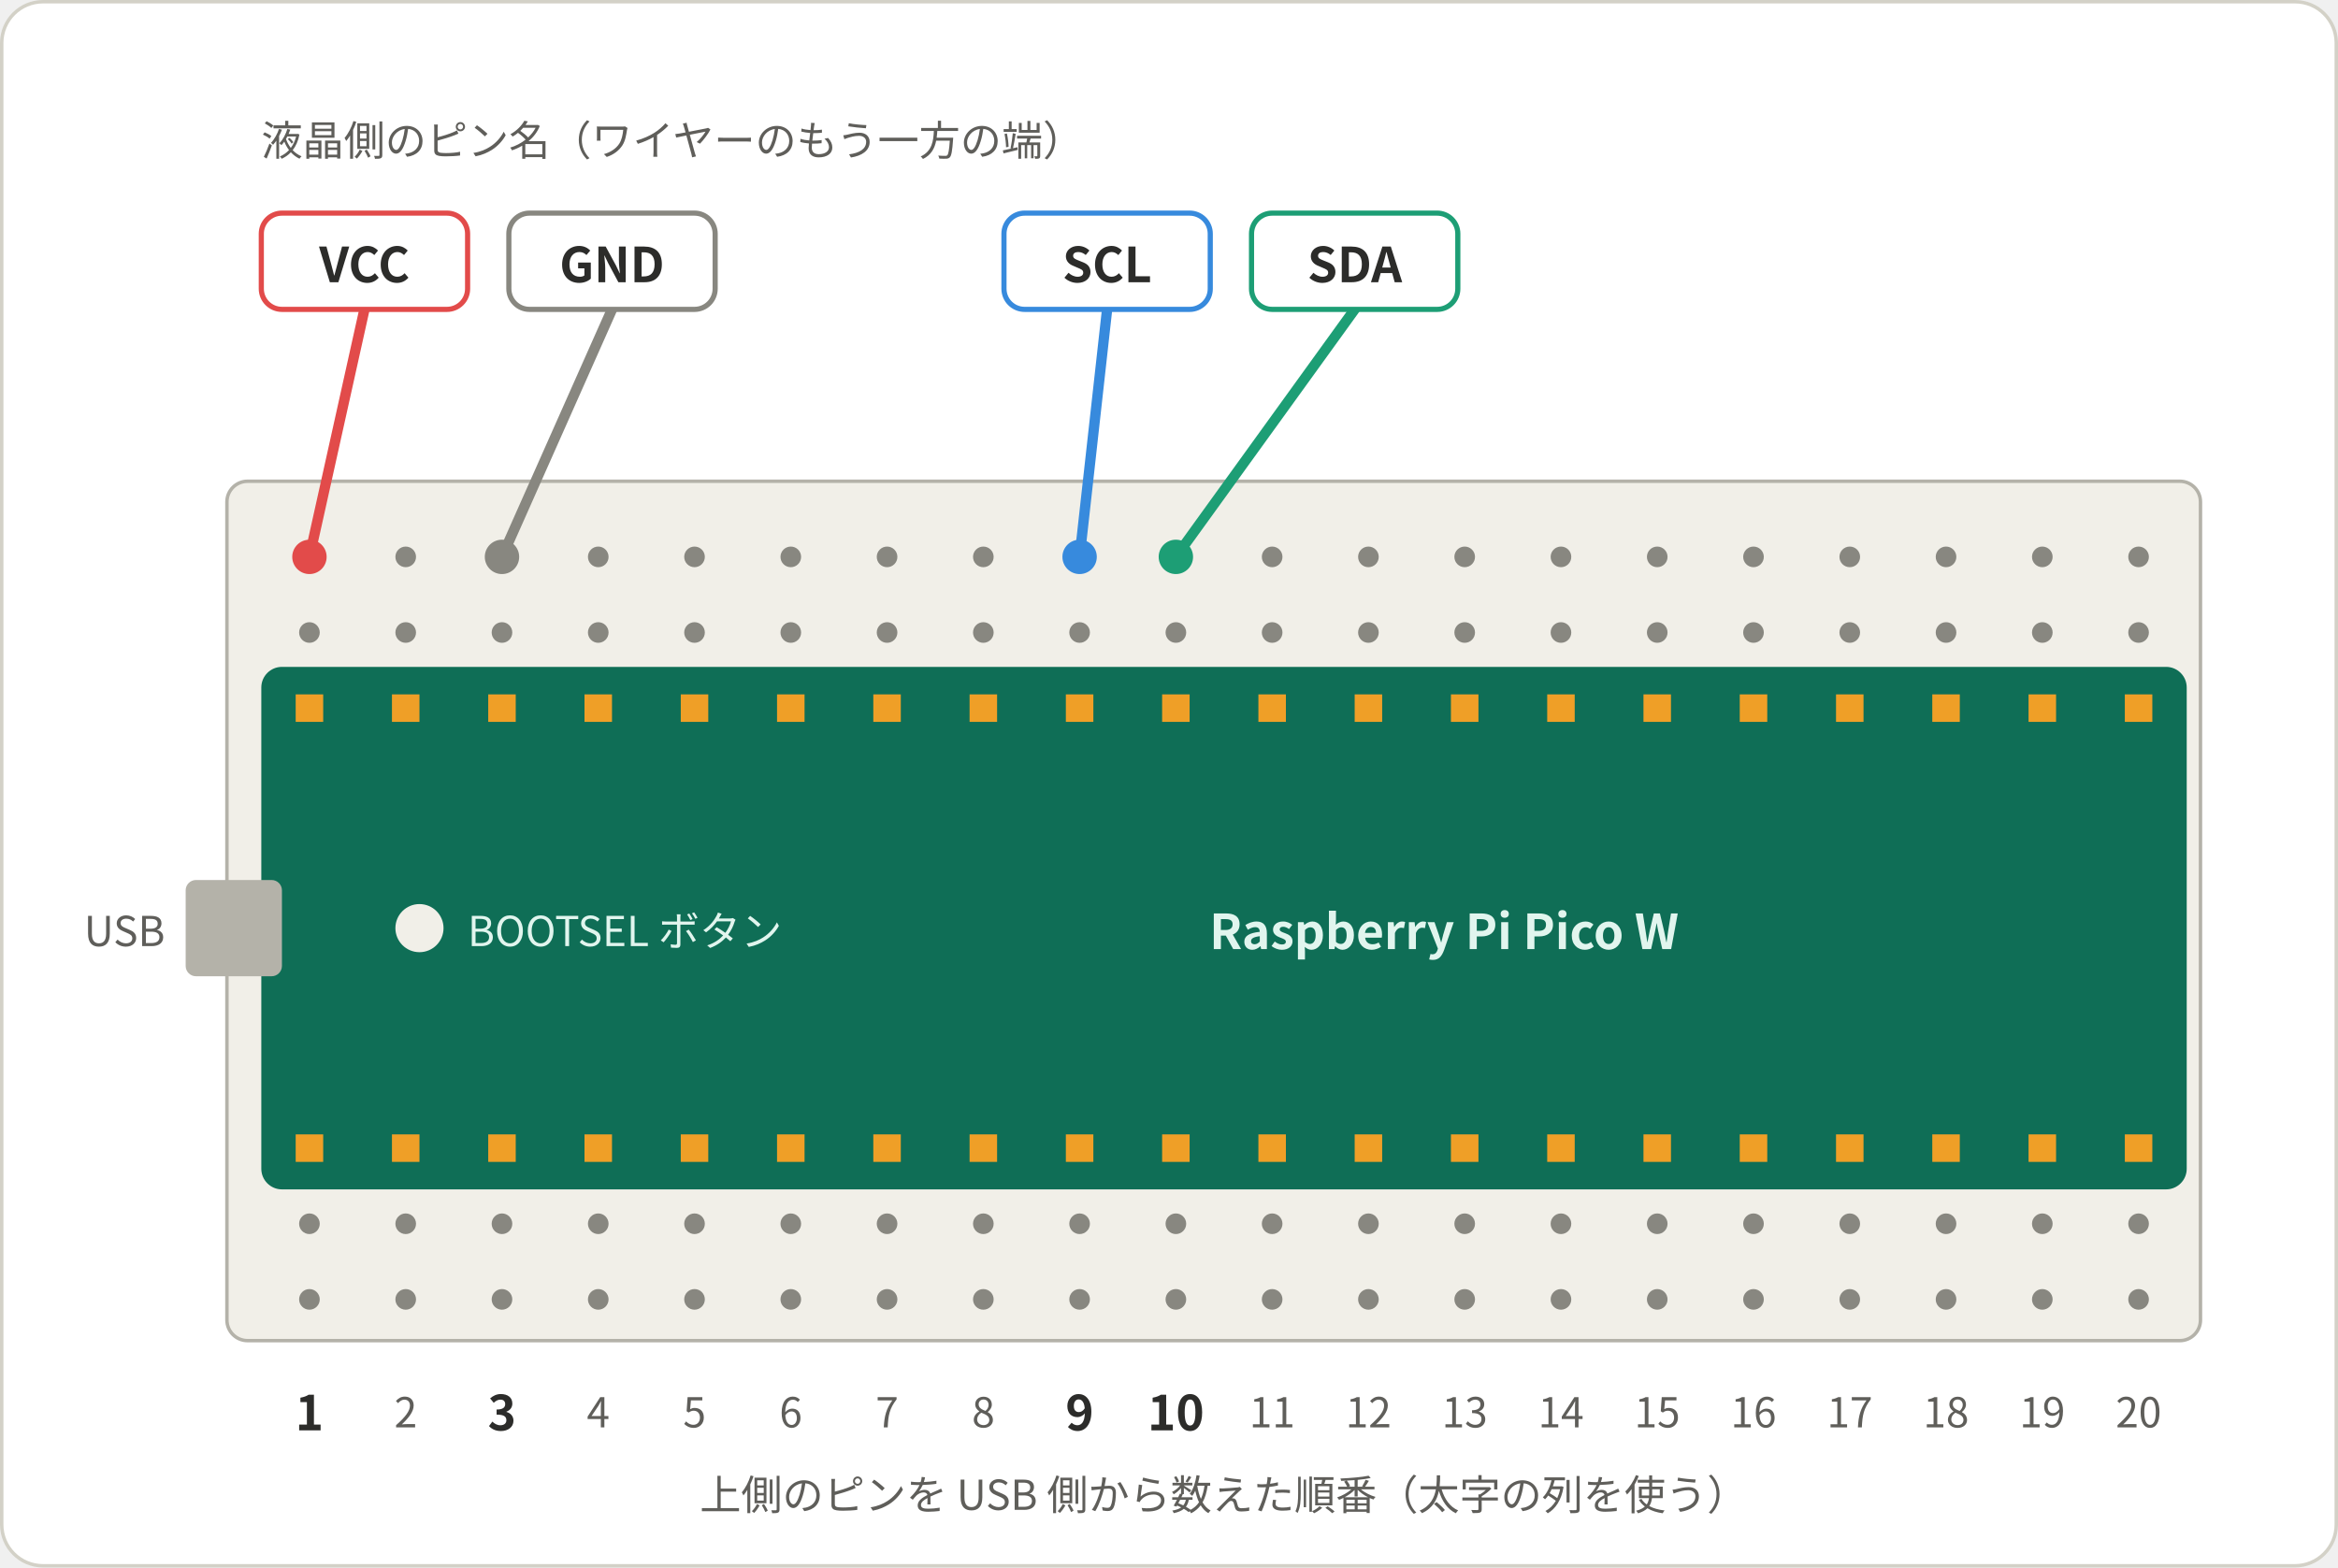
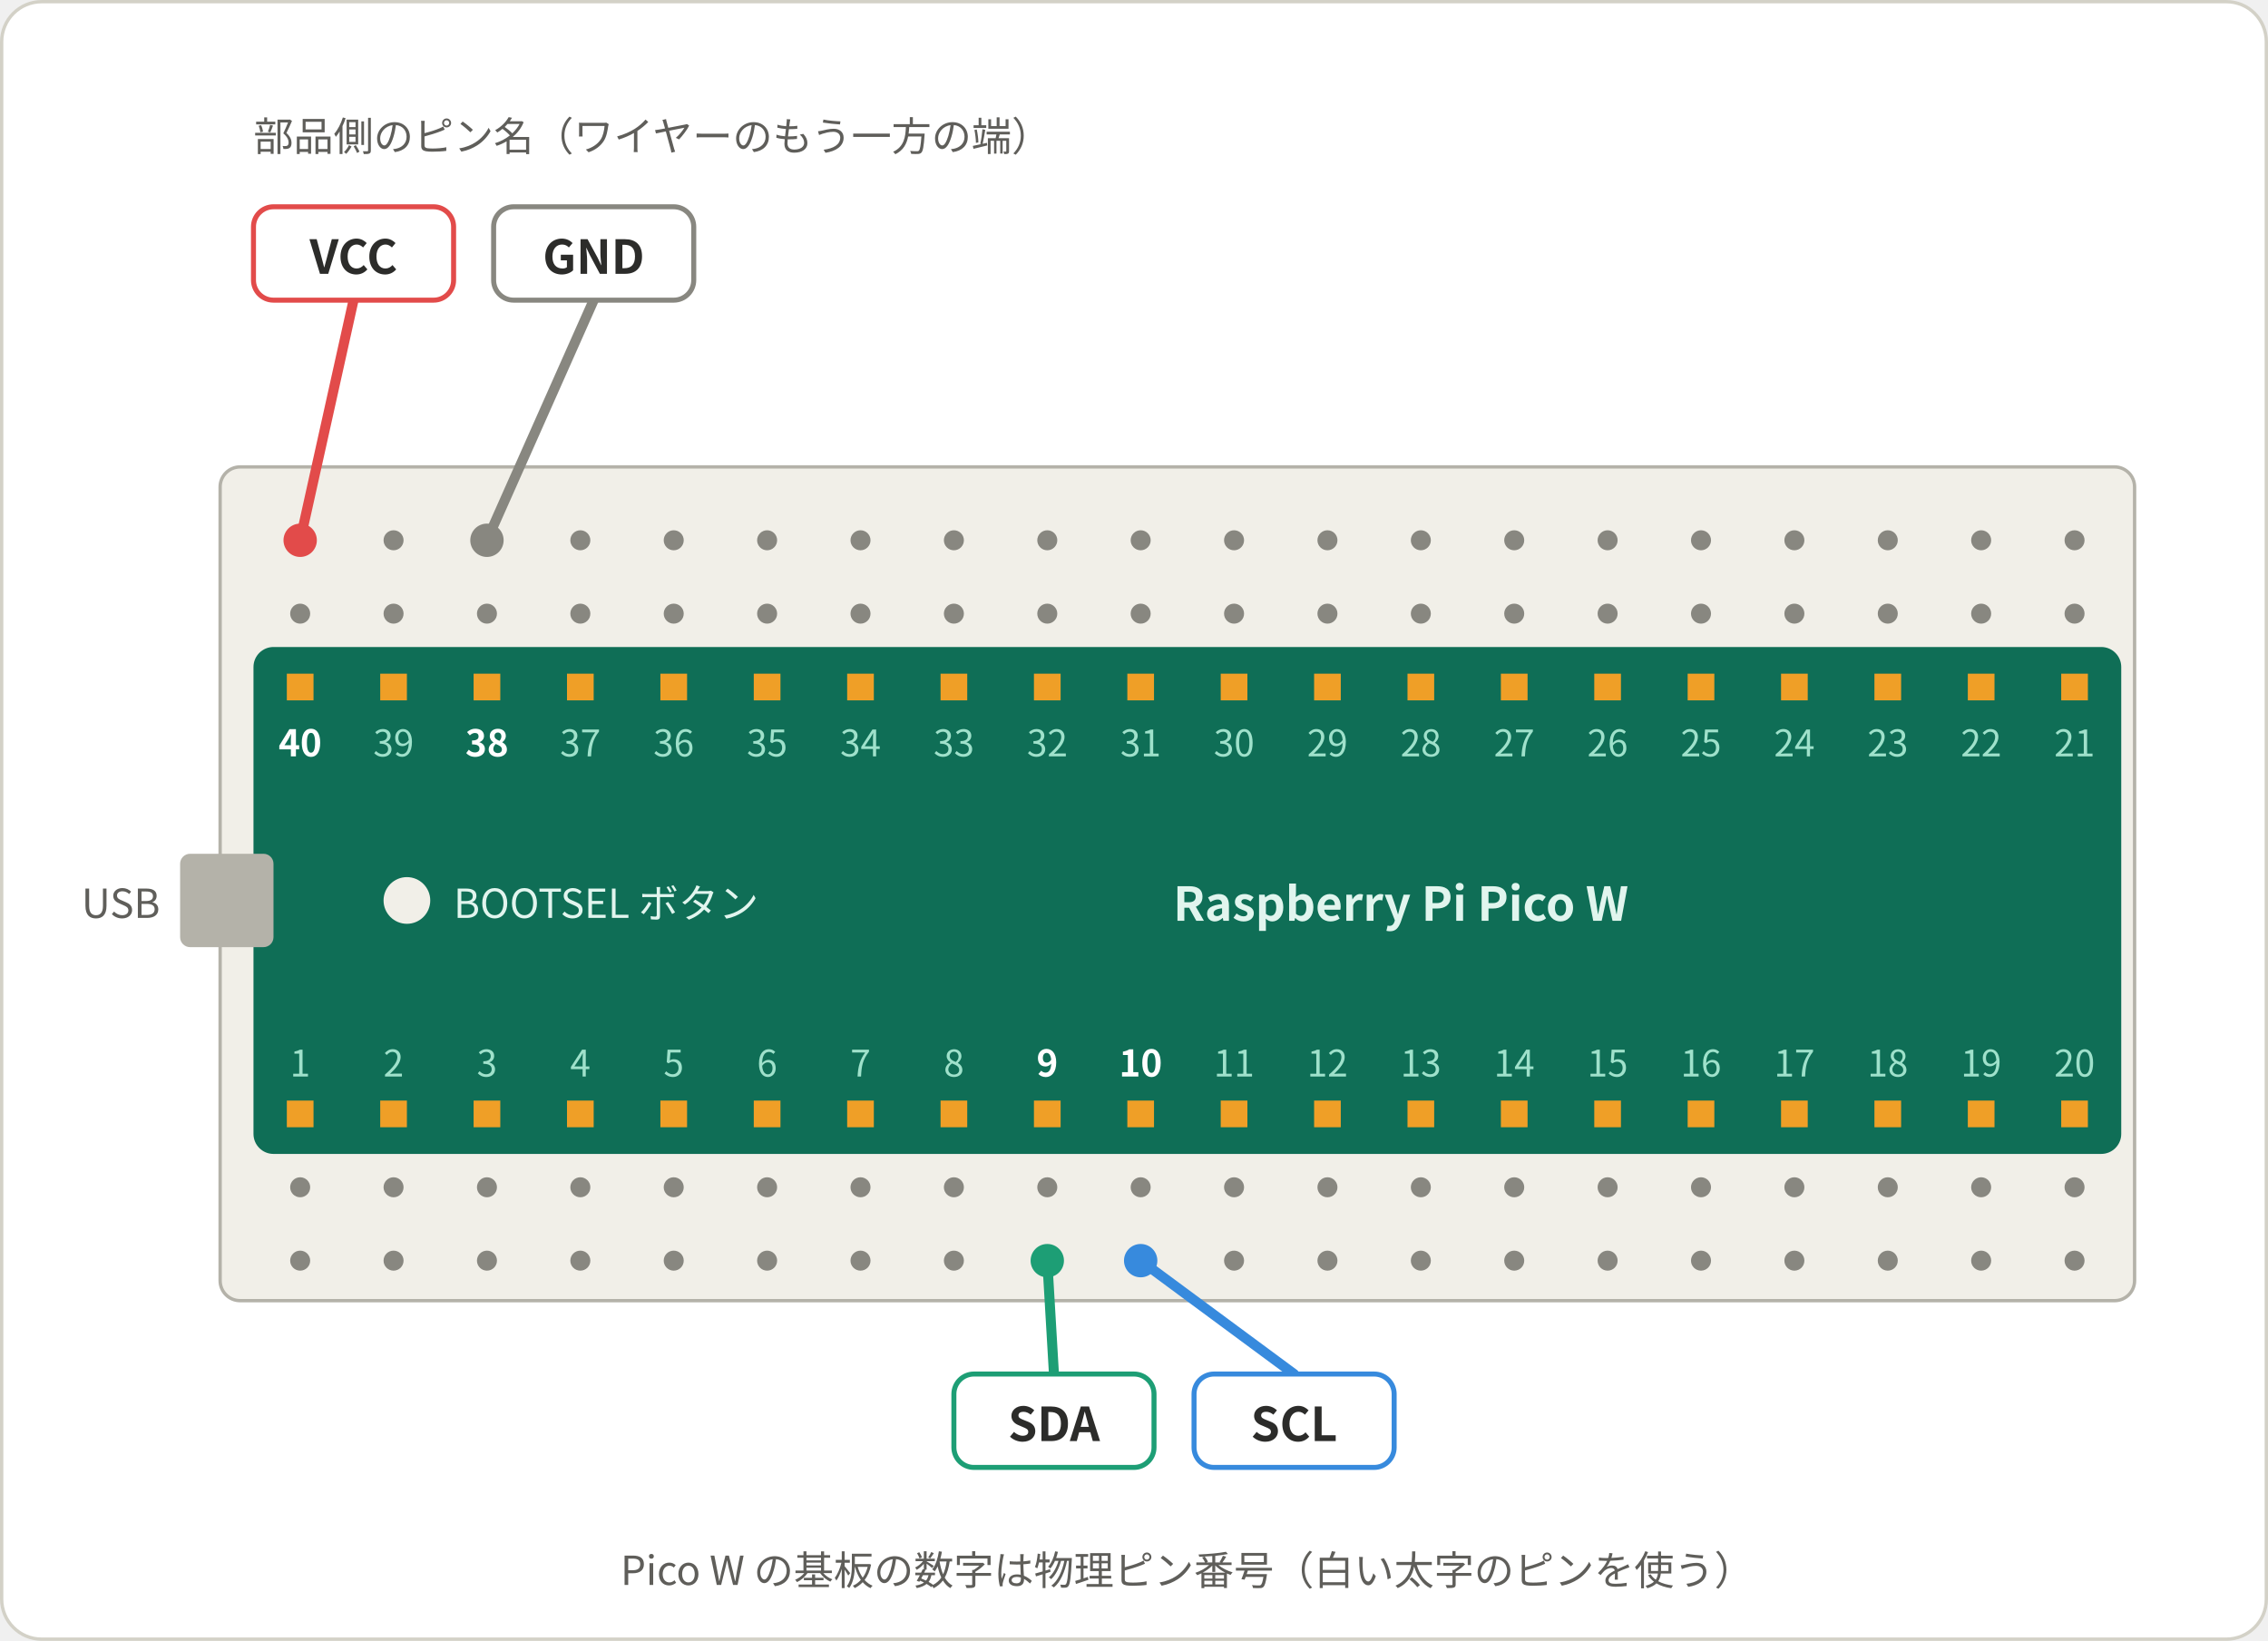
- <svg xmlns="http://www.w3.org/2000/svg" width="680" height="456" viewBox="0 0 680 456" role="img">
+ <svg xmlns="http://www.w3.org/2000/svg" width="680" height="492" viewBox="0 0 680 492" role="img">
  <style>text{font-family:'Hiragino Sans','Hiragino Kaku Gothic ProN','Noto Sans JP','Noto Sans CJK JP','Yu Gothic','Meiryo',sans-serif;fill:#2C2C2A}.t{font-size:14px}.ts{font-size:12px;fill:#5F5E5A}.th{font-size:14px;font-weight:600}.mono{font-family:'SFMono-Regular',Menlo,Consolas,'Noto Sans Mono CJK JP',monospace;font-size:13px}.c{dominant-baseline:central}.m{text-anchor:middle}.e{text-anchor:end}</style>
-   <rect x="0.5" y="0.5" width="679" height="455" rx="12" fill="#FFFFFF" stroke="#D3D1C7" />
-   <text class="ts c" x="76" y="40">液晶側のピン名（ワイヤーのもう一方の端）</text>
+   <rect x="0.5" y="0.5" width="679" height="491" rx="12" fill="#FFFFFF" stroke="#D3D1C7" />
+   <text class="ts c" x="76" y="40">部品側のピン名（ワイヤーのもう一方の端）</text>
  <rect x="66" y="140" width="574" height="250" rx="6" fill="#F1EFE8" stroke="#B4B2A9" />
  <circle cx="90" cy="162" r="3" fill="#888780" />
+   <circle cx="90" cy="184" r="3" fill="#888780" />
+   <circle cx="90" cy="356" r="3" fill="#888780" />
+   <circle cx="90" cy="378" r="3" fill="#888780" />
  <circle cx="118" cy="162" r="3" fill="#888780" />
+   <circle cx="118" cy="184" r="3" fill="#888780" />
+   <circle cx="118" cy="356" r="3" fill="#888780" />
+   <circle cx="118" cy="378" r="3" fill="#888780" />
  <circle cx="146" cy="162" r="3" fill="#888780" />
+   <circle cx="146" cy="184" r="3" fill="#888780" />
+   <circle cx="146" cy="356" r="3" fill="#888780" />
+   <circle cx="146" cy="378" r="3" fill="#888780" />
  <circle cx="174" cy="162" r="3" fill="#888780" />
+   <circle cx="174" cy="184" r="3" fill="#888780" />
+   <circle cx="174" cy="356" r="3" fill="#888780" />
+   <circle cx="174" cy="378" r="3" fill="#888780" />
  <circle cx="202" cy="162" r="3" fill="#888780" />
+   <circle cx="202" cy="184" r="3" fill="#888780" />
+   <circle cx="202" cy="356" r="3" fill="#888780" />
+   <circle cx="202" cy="378" r="3" fill="#888780" />
  <circle cx="230" cy="162" r="3" fill="#888780" />
+   <circle cx="230" cy="184" r="3" fill="#888780" />
+   <circle cx="230" cy="356" r="3" fill="#888780" />
+   <circle cx="230" cy="378" r="3" fill="#888780" />
  <circle cx="258" cy="162" r="3" fill="#888780" />
+   <circle cx="258" cy="184" r="3" fill="#888780" />
+   <circle cx="258" cy="356" r="3" fill="#888780" />
+   <circle cx="258" cy="378" r="3" fill="#888780" />
  <circle cx="286" cy="162" r="3" fill="#888780" />
+   <circle cx="286" cy="184" r="3" fill="#888780" />
+   <circle cx="286" cy="356" r="3" fill="#888780" />
+   <circle cx="286" cy="378" r="3" fill="#888780" />
  <circle cx="314" cy="162" r="3" fill="#888780" />
+   <circle cx="314" cy="184" r="3" fill="#888780" />
+   <circle cx="314" cy="356" r="3" fill="#888780" />
+   <circle cx="314" cy="378" r="3" fill="#888780" />
  <circle cx="342" cy="162" r="3" fill="#888780" />
+   <circle cx="342" cy="184" r="3" fill="#888780" />
+   <circle cx="342" cy="356" r="3" fill="#888780" />
+   <circle cx="342" cy="378" r="3" fill="#888780" />
  <circle cx="370" cy="162" r="3" fill="#888780" />
+   <circle cx="370" cy="184" r="3" fill="#888780" />
+   <circle cx="370" cy="356" r="3" fill="#888780" />
+   <circle cx="370" cy="378" r="3" fill="#888780" />
  <circle cx="398" cy="162" r="3" fill="#888780" />
+   <circle cx="398" cy="184" r="3" fill="#888780" />
+   <circle cx="398" cy="356" r="3" fill="#888780" />
+   <circle cx="398" cy="378" r="3" fill="#888780" />
  <circle cx="426" cy="162" r="3" fill="#888780" />
+   <circle cx="426" cy="184" r="3" fill="#888780" />
+   <circle cx="426" cy="356" r="3" fill="#888780" />
+   <circle cx="426" cy="378" r="3" fill="#888780" />
  <circle cx="454" cy="162" r="3" fill="#888780" />
+   <circle cx="454" cy="184" r="3" fill="#888780" />
+   <circle cx="454" cy="356" r="3" fill="#888780" />
+   <circle cx="454" cy="378" r="3" fill="#888780" />
  <circle cx="482" cy="162" r="3" fill="#888780" />
+   <circle cx="482" cy="184" r="3" fill="#888780" />
+   <circle cx="482" cy="356" r="3" fill="#888780" />
+   <circle cx="482" cy="378" r="3" fill="#888780" />
  <circle cx="510" cy="162" r="3" fill="#888780" />
+   <circle cx="510" cy="184" r="3" fill="#888780" />
+   <circle cx="510" cy="356" r="3" fill="#888780" />
+   <circle cx="510" cy="378" r="3" fill="#888780" />
  <circle cx="538" cy="162" r="3" fill="#888780" />
+   <circle cx="538" cy="184" r="3" fill="#888780" />
+   <circle cx="538" cy="356" r="3" fill="#888780" />
+   <circle cx="538" cy="378" r="3" fill="#888780" />
  <circle cx="566" cy="162" r="3" fill="#888780" />
+   <circle cx="566" cy="184" r="3" fill="#888780" />
+   <circle cx="566" cy="356" r="3" fill="#888780" />
+   <circle cx="566" cy="378" r="3" fill="#888780" />
  <circle cx="594" cy="162" r="3" fill="#888780" />
+   <circle cx="594" cy="184" r="3" fill="#888780" />
+   <circle cx="594" cy="356" r="3" fill="#888780" />
+   <circle cx="594" cy="378" r="3" fill="#888780" />
  <circle cx="622" cy="162" r="3" fill="#888780" />
-   <circle cx="90" cy="184" r="3" fill="#888780" />
-   <circle cx="118" cy="184" r="3" fill="#888780" />
-   <circle cx="146" cy="184" r="3" fill="#888780" />
-   <circle cx="174" cy="184" r="3" fill="#888780" />
-   <circle cx="202" cy="184" r="3" fill="#888780" />
-   <circle cx="230" cy="184" r="3" fill="#888780" />
-   <circle cx="258" cy="184" r="3" fill="#888780" />
-   <circle cx="286" cy="184" r="3" fill="#888780" />
-   <circle cx="314" cy="184" r="3" fill="#888780" />
-   <circle cx="342" cy="184" r="3" fill="#888780" />
-   <circle cx="370" cy="184" r="3" fill="#888780" />
-   <circle cx="398" cy="184" r="3" fill="#888780" />
-   <circle cx="426" cy="184" r="3" fill="#888780" />
-   <circle cx="454" cy="184" r="3" fill="#888780" />
-   <circle cx="482" cy="184" r="3" fill="#888780" />
-   <circle cx="510" cy="184" r="3" fill="#888780" />
-   <circle cx="538" cy="184" r="3" fill="#888780" />
-   <circle cx="566" cy="184" r="3" fill="#888780" />
-   <circle cx="594" cy="184" r="3" fill="#888780" />
  <circle cx="622" cy="184" r="3" fill="#888780" />
-   <circle cx="90" cy="356" r="3" fill="#888780" />
-   <circle cx="118" cy="356" r="3" fill="#888780" />
-   <circle cx="146" cy="356" r="3" fill="#888780" />
-   <circle cx="174" cy="356" r="3" fill="#888780" />
-   <circle cx="202" cy="356" r="3" fill="#888780" />
-   <circle cx="230" cy="356" r="3" fill="#888780" />
-   <circle cx="258" cy="356" r="3" fill="#888780" />
-   <circle cx="286" cy="356" r="3" fill="#888780" />
-   <circle cx="314" cy="356" r="3" fill="#888780" />
-   <circle cx="342" cy="356" r="3" fill="#888780" />
-   <circle cx="370" cy="356" r="3" fill="#888780" />
-   <circle cx="398" cy="356" r="3" fill="#888780" />
-   <circle cx="426" cy="356" r="3" fill="#888780" />
-   <circle cx="454" cy="356" r="3" fill="#888780" />
-   <circle cx="482" cy="356" r="3" fill="#888780" />
-   <circle cx="510" cy="356" r="3" fill="#888780" />
-   <circle cx="538" cy="356" r="3" fill="#888780" />
-   <circle cx="566" cy="356" r="3" fill="#888780" />
-   <circle cx="594" cy="356" r="3" fill="#888780" />
  <circle cx="622" cy="356" r="3" fill="#888780" />
-   <circle cx="90" cy="378" r="3" fill="#888780" />
-   <circle cx="118" cy="378" r="3" fill="#888780" />
-   <circle cx="146" cy="378" r="3" fill="#888780" />
-   <circle cx="174" cy="378" r="3" fill="#888780" />
-   <circle cx="202" cy="378" r="3" fill="#888780" />
-   <circle cx="230" cy="378" r="3" fill="#888780" />
-   <circle cx="258" cy="378" r="3" fill="#888780" />
-   <circle cx="286" cy="378" r="3" fill="#888780" />
-   <circle cx="314" cy="378" r="3" fill="#888780" />
-   <circle cx="342" cy="378" r="3" fill="#888780" />
-   <circle cx="370" cy="378" r="3" fill="#888780" />
-   <circle cx="398" cy="378" r="3" fill="#888780" />
-   <circle cx="426" cy="378" r="3" fill="#888780" />
-   <circle cx="454" cy="378" r="3" fill="#888780" />
-   <circle cx="482" cy="378" r="3" fill="#888780" />
-   <circle cx="510" cy="378" r="3" fill="#888780" />
-   <circle cx="538" cy="378" r="3" fill="#888780" />
-   <circle cx="566" cy="378" r="3" fill="#888780" />
-   <circle cx="594" cy="378" r="3" fill="#888780" />
  <circle cx="622" cy="378" r="3" fill="#888780" />
  <rect x="76" y="194" width="560" height="152" rx="6" fill="#0F6E56" />
+   <rect x="86" y="330" width="8" height="8" fill="#EF9F27" />
+   <text class="m c" x="90" y="318" style="font-size:11px;fill:#9FE1CB">1</text>
+   <rect x="114" y="330" width="8" height="8" fill="#EF9F27" />
+   <text class="m c" x="118" y="318" style="font-size:11px;fill:#9FE1CB">2</text>
+   <rect x="142" y="330" width="8" height="8" fill="#EF9F27" />
+   <text class="m c" x="146" y="318" style="font-size:11px;fill:#9FE1CB">3</text>
+   <rect x="170" y="330" width="8" height="8" fill="#EF9F27" />
+   <text class="m c" x="174" y="318" style="font-size:11px;fill:#9FE1CB">4</text>
+   <rect x="198" y="330" width="8" height="8" fill="#EF9F27" />
+   <text class="m c" x="202" y="318" style="font-size:11px;fill:#9FE1CB">5</text>
+   <rect x="226" y="330" width="8" height="8" fill="#EF9F27" />
+   <text class="m c" x="230" y="318" style="font-size:11px;fill:#9FE1CB">6</text>
+   <rect x="254" y="330" width="8" height="8" fill="#EF9F27" />
+   <text class="m c" x="258" y="318" style="font-size:11px;fill:#9FE1CB">7</text>
+   <rect x="282" y="330" width="8" height="8" fill="#EF9F27" />
+   <text class="m c" x="286" y="318" style="font-size:11px;fill:#9FE1CB">8</text>
+   <rect x="310" y="330" width="8" height="8" fill="#EF9F27" />
+   <text class="m c" x="314" y="318" style="font-size:11px;font-weight:600;fill:#FFFFFF">9</text>
+   <rect x="338" y="330" width="8" height="8" fill="#EF9F27" />
+   <text class="m c" x="342" y="318" style="font-size:11px;font-weight:600;fill:#FFFFFF">10</text>
+   <rect x="366" y="330" width="8" height="8" fill="#EF9F27" />
+   <text class="m c" x="370" y="318" style="font-size:11px;fill:#9FE1CB">11</text>
+   <rect x="394" y="330" width="8" height="8" fill="#EF9F27" />
+   <text class="m c" x="398" y="318" style="font-size:11px;fill:#9FE1CB">12</text>
+   <rect x="422" y="330" width="8" height="8" fill="#EF9F27" />
+   <text class="m c" x="426" y="318" style="font-size:11px;fill:#9FE1CB">13</text>
+   <rect x="450" y="330" width="8" height="8" fill="#EF9F27" />
+   <text class="m c" x="454" y="318" style="font-size:11px;fill:#9FE1CB">14</text>
+   <rect x="478" y="330" width="8" height="8" fill="#EF9F27" />
+   <text class="m c" x="482" y="318" style="font-size:11px;fill:#9FE1CB">15</text>
+   <rect x="506" y="330" width="8" height="8" fill="#EF9F27" />
+   <text class="m c" x="510" y="318" style="font-size:11px;fill:#9FE1CB">16</text>
+   <rect x="534" y="330" width="8" height="8" fill="#EF9F27" />
+   <text class="m c" x="538" y="318" style="font-size:11px;fill:#9FE1CB">17</text>
+   <rect x="562" y="330" width="8" height="8" fill="#EF9F27" />
+   <text class="m c" x="566" y="318" style="font-size:11px;fill:#9FE1CB">18</text>
+   <rect x="590" y="330" width="8" height="8" fill="#EF9F27" />
+   <text class="m c" x="594" y="318" style="font-size:11px;fill:#9FE1CB">19</text>
+   <rect x="618" y="330" width="8" height="8" fill="#EF9F27" />
+   <text class="m c" x="622" y="318" style="font-size:11px;fill:#9FE1CB">20</text>
+   <rect x="618" y="202" width="8" height="8" fill="#EF9F27" />
+   <text class="m c" x="622" y="222" style="font-size:11px;fill:#9FE1CB">21</text>
+   <rect x="590" y="202" width="8" height="8" fill="#EF9F27" />
+   <text class="m c" x="594" y="222" style="font-size:11px;fill:#9FE1CB">22</text>
+   <rect x="562" y="202" width="8" height="8" fill="#EF9F27" />
+   <text class="m c" x="566" y="222" style="font-size:11px;fill:#9FE1CB">23</text>
+   <rect x="534" y="202" width="8" height="8" fill="#EF9F27" />
+   <text class="m c" x="538" y="222" style="font-size:11px;fill:#9FE1CB">24</text>
+   <rect x="506" y="202" width="8" height="8" fill="#EF9F27" />
+   <text class="m c" x="510" y="222" style="font-size:11px;fill:#9FE1CB">25</text>
+   <rect x="478" y="202" width="8" height="8" fill="#EF9F27" />
+   <text class="m c" x="482" y="222" style="font-size:11px;fill:#9FE1CB">26</text>
+   <rect x="450" y="202" width="8" height="8" fill="#EF9F27" />
+   <text class="m c" x="454" y="222" style="font-size:11px;fill:#9FE1CB">27</text>
+   <rect x="422" y="202" width="8" height="8" fill="#EF9F27" />
+   <text class="m c" x="426" y="222" style="font-size:11px;fill:#9FE1CB">28</text>
+   <rect x="394" y="202" width="8" height="8" fill="#EF9F27" />
+   <text class="m c" x="398" y="222" style="font-size:11px;fill:#9FE1CB">29</text>
+   <rect x="366" y="202" width="8" height="8" fill="#EF9F27" />
+   <text class="m c" x="370" y="222" style="font-size:11px;fill:#9FE1CB">30</text>
+   <rect x="338" y="202" width="8" height="8" fill="#EF9F27" />
+   <text class="m c" x="342" y="222" style="font-size:11px;fill:#9FE1CB">31</text>
+   <rect x="310" y="202" width="8" height="8" fill="#EF9F27" />
+   <text class="m c" x="314" y="222" style="font-size:11px;fill:#9FE1CB">32</text>
+   <rect x="282" y="202" width="8" height="8" fill="#EF9F27" />
+   <text class="m c" x="286" y="222" style="font-size:11px;fill:#9FE1CB">33</text>
+   <rect x="254" y="202" width="8" height="8" fill="#EF9F27" />
+   <text class="m c" x="258" y="222" style="font-size:11px;fill:#9FE1CB">34</text>
+   <rect x="226" y="202" width="8" height="8" fill="#EF9F27" />
+   <text class="m c" x="230" y="222" style="font-size:11px;fill:#9FE1CB">35</text>
+   <rect x="198" y="202" width="8" height="8" fill="#EF9F27" />
+   <text class="m c" x="202" y="222" style="font-size:11px;fill:#9FE1CB">36</text>
+   <rect x="170" y="202" width="8" height="8" fill="#EF9F27" />
+   <text class="m c" x="174" y="222" style="font-size:11px;fill:#9FE1CB">37</text>
+   <rect x="142" y="202" width="8" height="8" fill="#EF9F27" />
+   <text class="m c" x="146" y="222" style="font-size:11px;font-weight:600;fill:#FFFFFF">38</text>
+   <rect x="114" y="202" width="8" height="8" fill="#EF9F27" />
+   <text class="m c" x="118" y="222" style="font-size:11px;fill:#9FE1CB">39</text>
  <rect x="86" y="202" width="8" height="8" fill="#EF9F27" />
-   <rect x="114" y="202" width="8" height="8" fill="#EF9F27" />
-   <rect x="142" y="202" width="8" height="8" fill="#EF9F27" />
-   <rect x="170" y="202" width="8" height="8" fill="#EF9F27" />
-   <rect x="198" y="202" width="8" height="8" fill="#EF9F27" />
-   <rect x="226" y="202" width="8" height="8" fill="#EF9F27" />
-   <rect x="254" y="202" width="8" height="8" fill="#EF9F27" />
-   <rect x="282" y="202" width="8" height="8" fill="#EF9F27" />
-   <rect x="310" y="202" width="8" height="8" fill="#EF9F27" />
-   <rect x="338" y="202" width="8" height="8" fill="#EF9F27" />
-   <rect x="366" y="202" width="8" height="8" fill="#EF9F27" />
-   <rect x="394" y="202" width="8" height="8" fill="#EF9F27" />
-   <rect x="422" y="202" width="8" height="8" fill="#EF9F27" />
-   <rect x="450" y="202" width="8" height="8" fill="#EF9F27" />
-   <rect x="478" y="202" width="8" height="8" fill="#EF9F27" />
-   <rect x="506" y="202" width="8" height="8" fill="#EF9F27" />
-   <rect x="534" y="202" width="8" height="8" fill="#EF9F27" />
-   <rect x="562" y="202" width="8" height="8" fill="#EF9F27" />
-   <rect x="590" y="202" width="8" height="8" fill="#EF9F27" />
-   <rect x="618" y="202" width="8" height="8" fill="#EF9F27" />
-   <rect x="86" y="330" width="8" height="8" fill="#EF9F27" />
-   <rect x="114" y="330" width="8" height="8" fill="#EF9F27" />
-   <rect x="142" y="330" width="8" height="8" fill="#EF9F27" />
-   <rect x="170" y="330" width="8" height="8" fill="#EF9F27" />
-   <rect x="198" y="330" width="8" height="8" fill="#EF9F27" />
-   <rect x="226" y="330" width="8" height="8" fill="#EF9F27" />
-   <rect x="254" y="330" width="8" height="8" fill="#EF9F27" />
-   <rect x="282" y="330" width="8" height="8" fill="#EF9F27" />
-   <rect x="310" y="330" width="8" height="8" fill="#EF9F27" />
-   <rect x="338" y="330" width="8" height="8" fill="#EF9F27" />
-   <rect x="366" y="330" width="8" height="8" fill="#EF9F27" />
-   <rect x="394" y="330" width="8" height="8" fill="#EF9F27" />
-   <rect x="422" y="330" width="8" height="8" fill="#EF9F27" />
-   <rect x="450" y="330" width="8" height="8" fill="#EF9F27" />
-   <rect x="478" y="330" width="8" height="8" fill="#EF9F27" />
-   <rect x="506" y="330" width="8" height="8" fill="#EF9F27" />
-   <rect x="534" y="330" width="8" height="8" fill="#EF9F27" />
-   <rect x="562" y="330" width="8" height="8" fill="#EF9F27" />
-   <rect x="590" y="330" width="8" height="8" fill="#EF9F27" />
-   <rect x="618" y="330" width="8" height="8" fill="#EF9F27" />
+   <text class="m c" x="90" y="222" style="font-size:11px;font-weight:600;fill:#FFFFFF">40</text>
  <rect x="54" y="256" width="28" height="28" rx="3" fill="#B4B2A9" />
  <text class="ts e c" x="48" y="270">USB</text>
  <circle cx="122" cy="270" r="7" fill="#F1EFE8" />
  <text class="ts c" x="136" y="270" style="fill:#E1F5EE">BOOTSEL ボタン</text>
  <text class="th m c" x="420" y="270" style="fill:#E1F5EE">Raspberry Pi Pico W</text>
  <path d="M90 162 L106 90" fill="none" stroke="#E24B4A" stroke-width="3" stroke-linecap="round" stroke-linejoin="round" />
  <circle cx="90" cy="162" r="5" fill="#E24B4A" />
  <rect x="76" y="62" width="60" height="28" rx="6" fill="#FFFFFF" stroke="#E24B4A" stroke-width="1.5" />
  <text class="th m c" x="106" y="76">VCC</text>
  <path d="M146 162 L178 90" fill="none" stroke="#888780" stroke-width="3" stroke-linecap="round" stroke-linejoin="round" />
  <circle cx="146" cy="162" r="5" fill="#888780" />
  <rect x="148" y="62" width="60" height="28" rx="6" fill="#FFFFFF" stroke="#888780" stroke-width="1.5" />
  <text class="th m c" x="178" y="76">GND</text>
-   <path d="M314 162 L322 90" fill="none" stroke="#378ADD" stroke-width="3" stroke-linecap="round" stroke-linejoin="round" />
-   <circle cx="314" cy="162" r="5" fill="#378ADD" />
-   <rect x="292" y="62" width="60" height="28" rx="6" fill="#FFFFFF" stroke="#378ADD" stroke-width="1.5" />
-   <text class="th m c" x="322" y="76">SCL</text>
-   <path d="M342 162 L394 90" fill="none" stroke="#1D9E75" stroke-width="3" stroke-linecap="round" stroke-linejoin="round" />
-   <circle cx="342" cy="162" r="5" fill="#1D9E75" />
-   <rect x="364" y="62" width="60" height="28" rx="6" fill="#FFFFFF" stroke="#1D9E75" stroke-width="1.5" />
-   <text class="th m c" x="394" y="76">SDA</text>
-   <text class="th m c" x="90" y="410">1</text>
-   <text class="ts m c" x="118" y="410">2</text>
-   <text class="th m c" x="146" y="410">3</text>
-   <text class="ts m c" x="174" y="410">4</text>
-   <text class="ts m c" x="202" y="410">5</text>
-   <text class="ts m c" x="230" y="410">6</text>
-   <text class="ts m c" x="258" y="410">7</text>
-   <text class="ts m c" x="286" y="410">8</text>
-   <text class="th m c" x="314" y="410">9</text>
-   <text class="th m c" x="342" y="410">10</text>
-   <text class="ts m c" x="370" y="410">11</text>
-   <text class="ts m c" x="398" y="410">12</text>
-   <text class="ts m c" x="426" y="410">13</text>
-   <text class="ts m c" x="454" y="410">14</text>
-   <text class="ts m c" x="482" y="410">15</text>
-   <text class="ts m c" x="510" y="410">16</text>
-   <text class="ts m c" x="538" y="410">17</text>
-   <text class="ts m c" x="566" y="410">18</text>
-   <text class="ts m c" x="594" y="410">19</text>
-   <text class="ts m c" x="622" y="410">20</text>
-   <text class="ts m c" x="356" y="434">上側のピンを USB 側から数えた順番（太字の列を使う）</text>
+   <path d="M314 378 L316 412" fill="none" stroke="#1D9E75" stroke-width="3" stroke-linecap="round" stroke-linejoin="round" />
+   <circle cx="314" cy="378" r="5" fill="#1D9E75" />
+   <rect x="286" y="412" width="60" height="28" rx="6" fill="#FFFFFF" stroke="#1D9E75" stroke-width="1.5" />
+   <text class="th m c" x="316" y="426">SDA</text>
+   <path d="M342 378 L388 412" fill="none" stroke="#378ADD" stroke-width="3" stroke-linecap="round" stroke-linejoin="round" />
+   <circle cx="342" cy="378" r="5" fill="#378ADD" />
+   <rect x="358" y="412" width="60" height="28" rx="6" fill="#FFFFFF" stroke="#378ADD" stroke-width="1.5" />
+   <text class="th m c" x="388" y="426">SCL</text>
+   <text class="ts m c" x="356" y="470">Pico W の基板の数字は物理ピン番号（白い太字のピンを使う）</text>
</svg>
